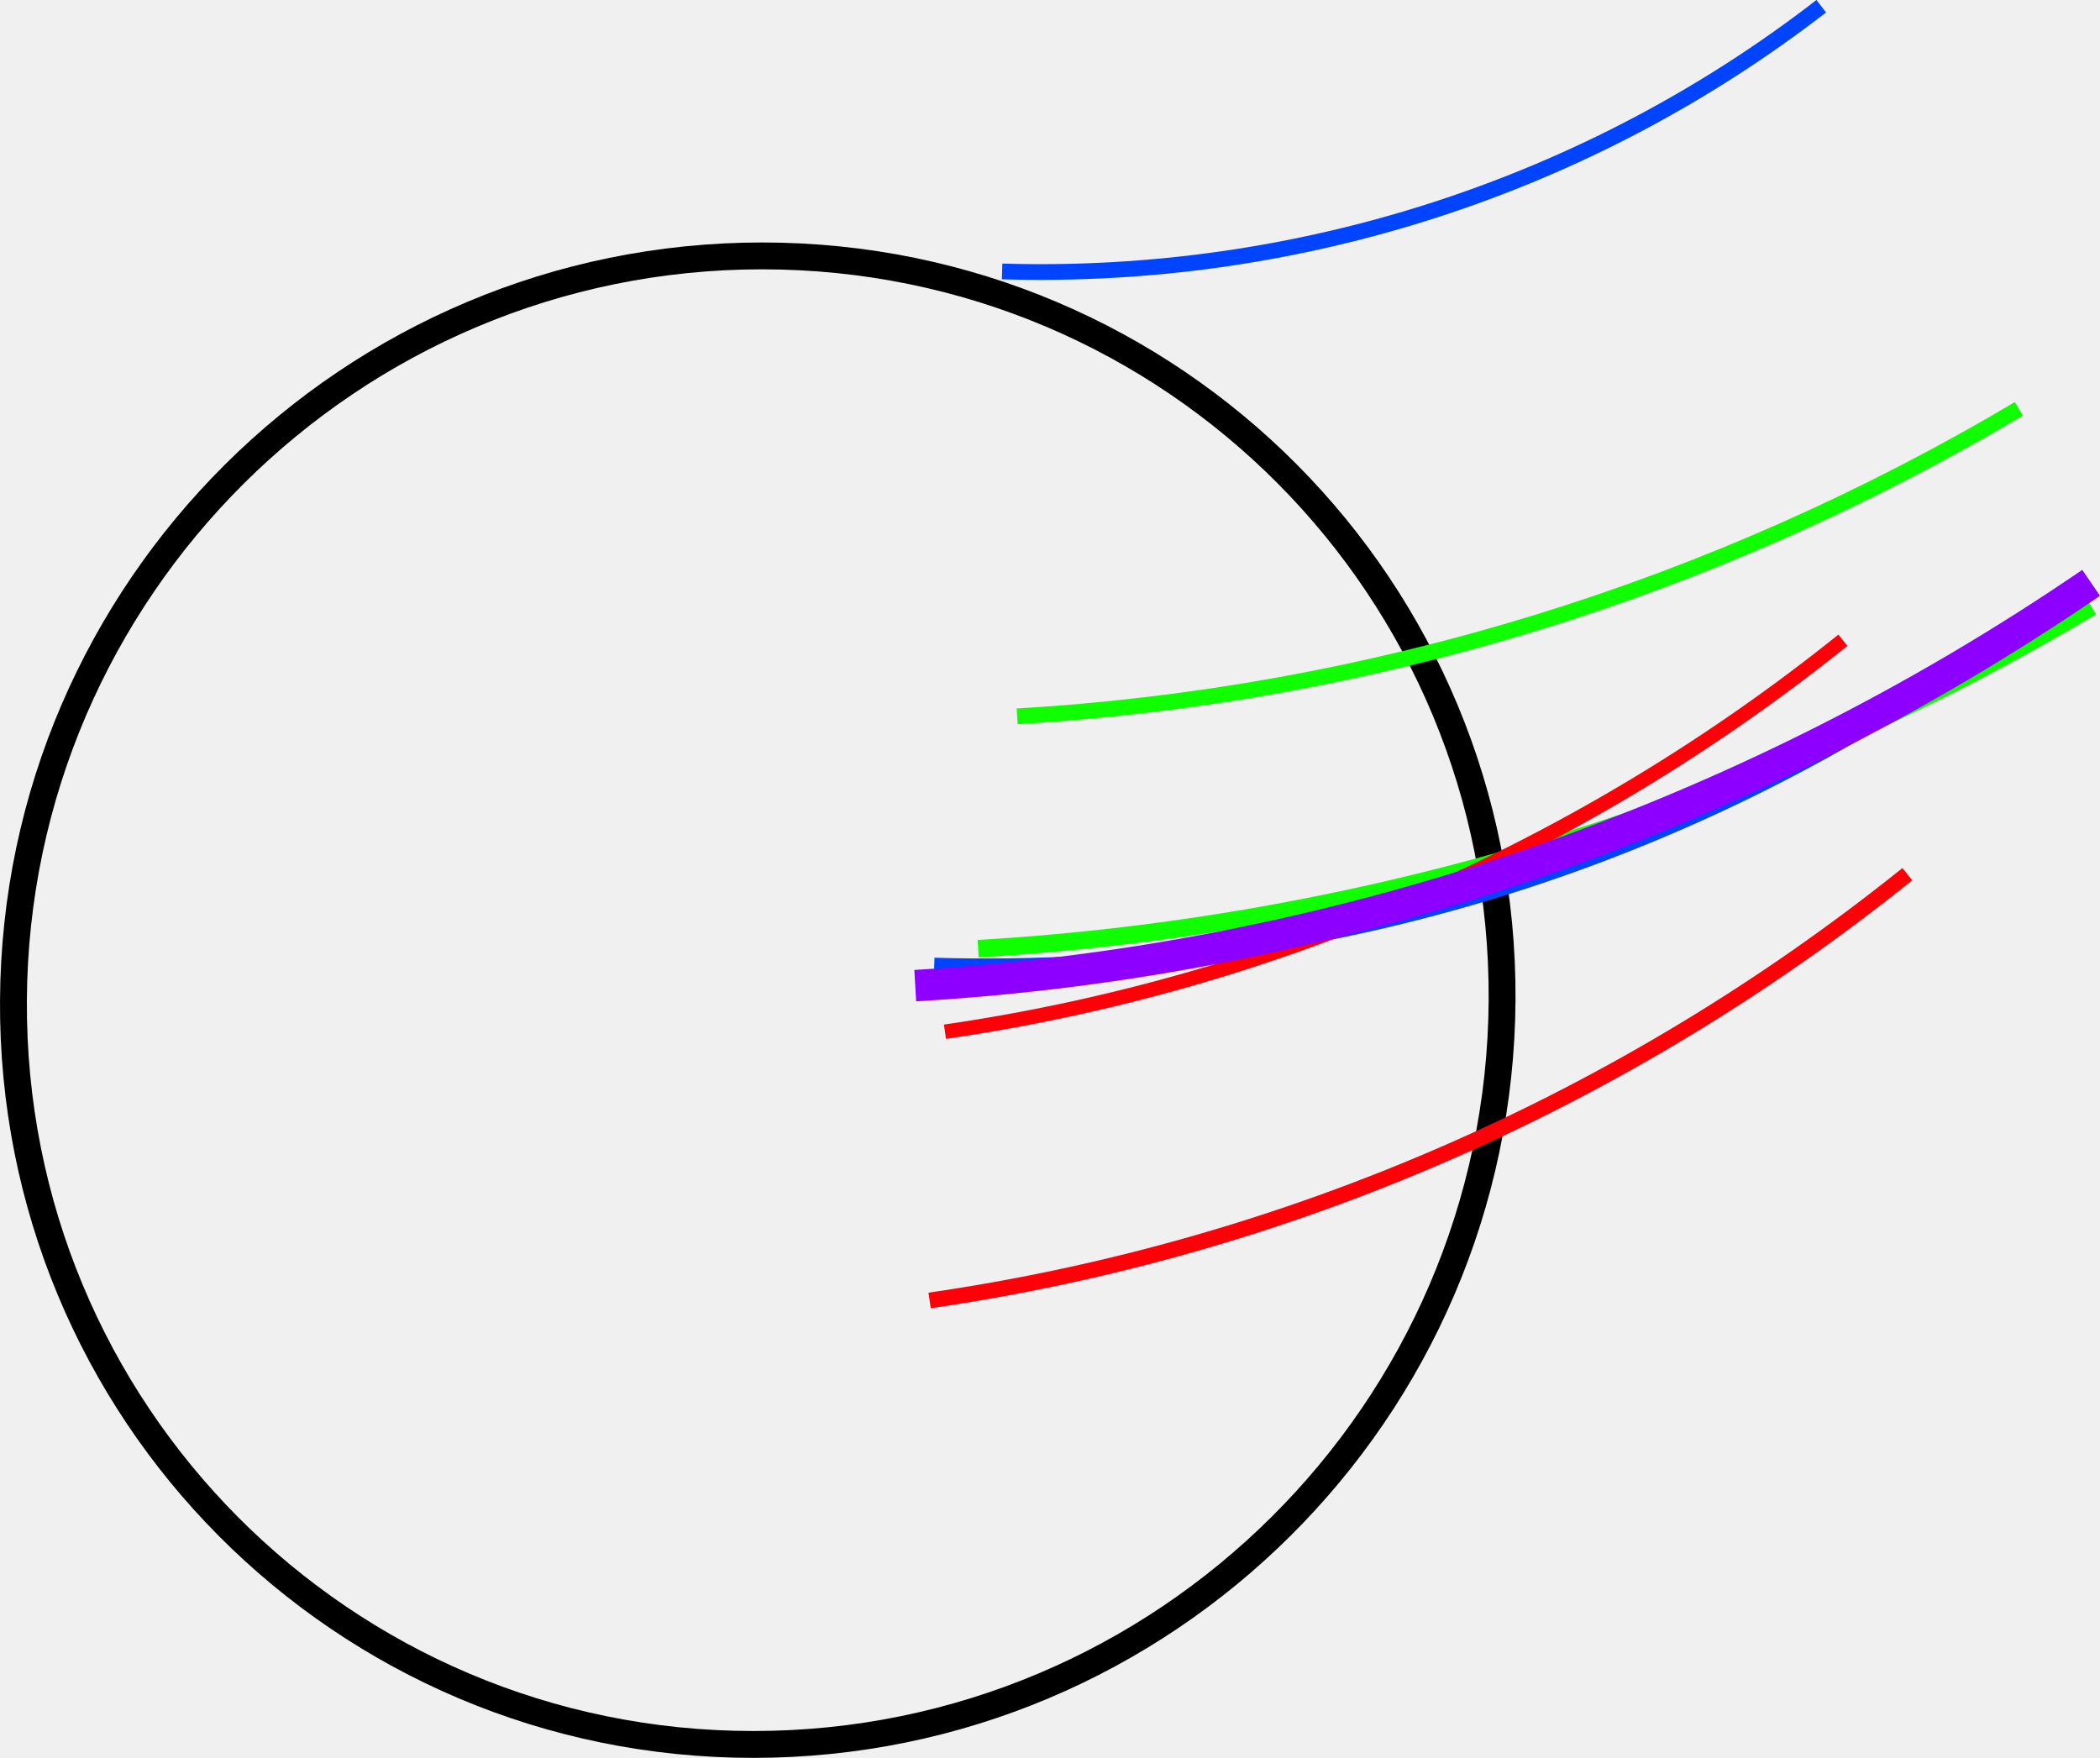
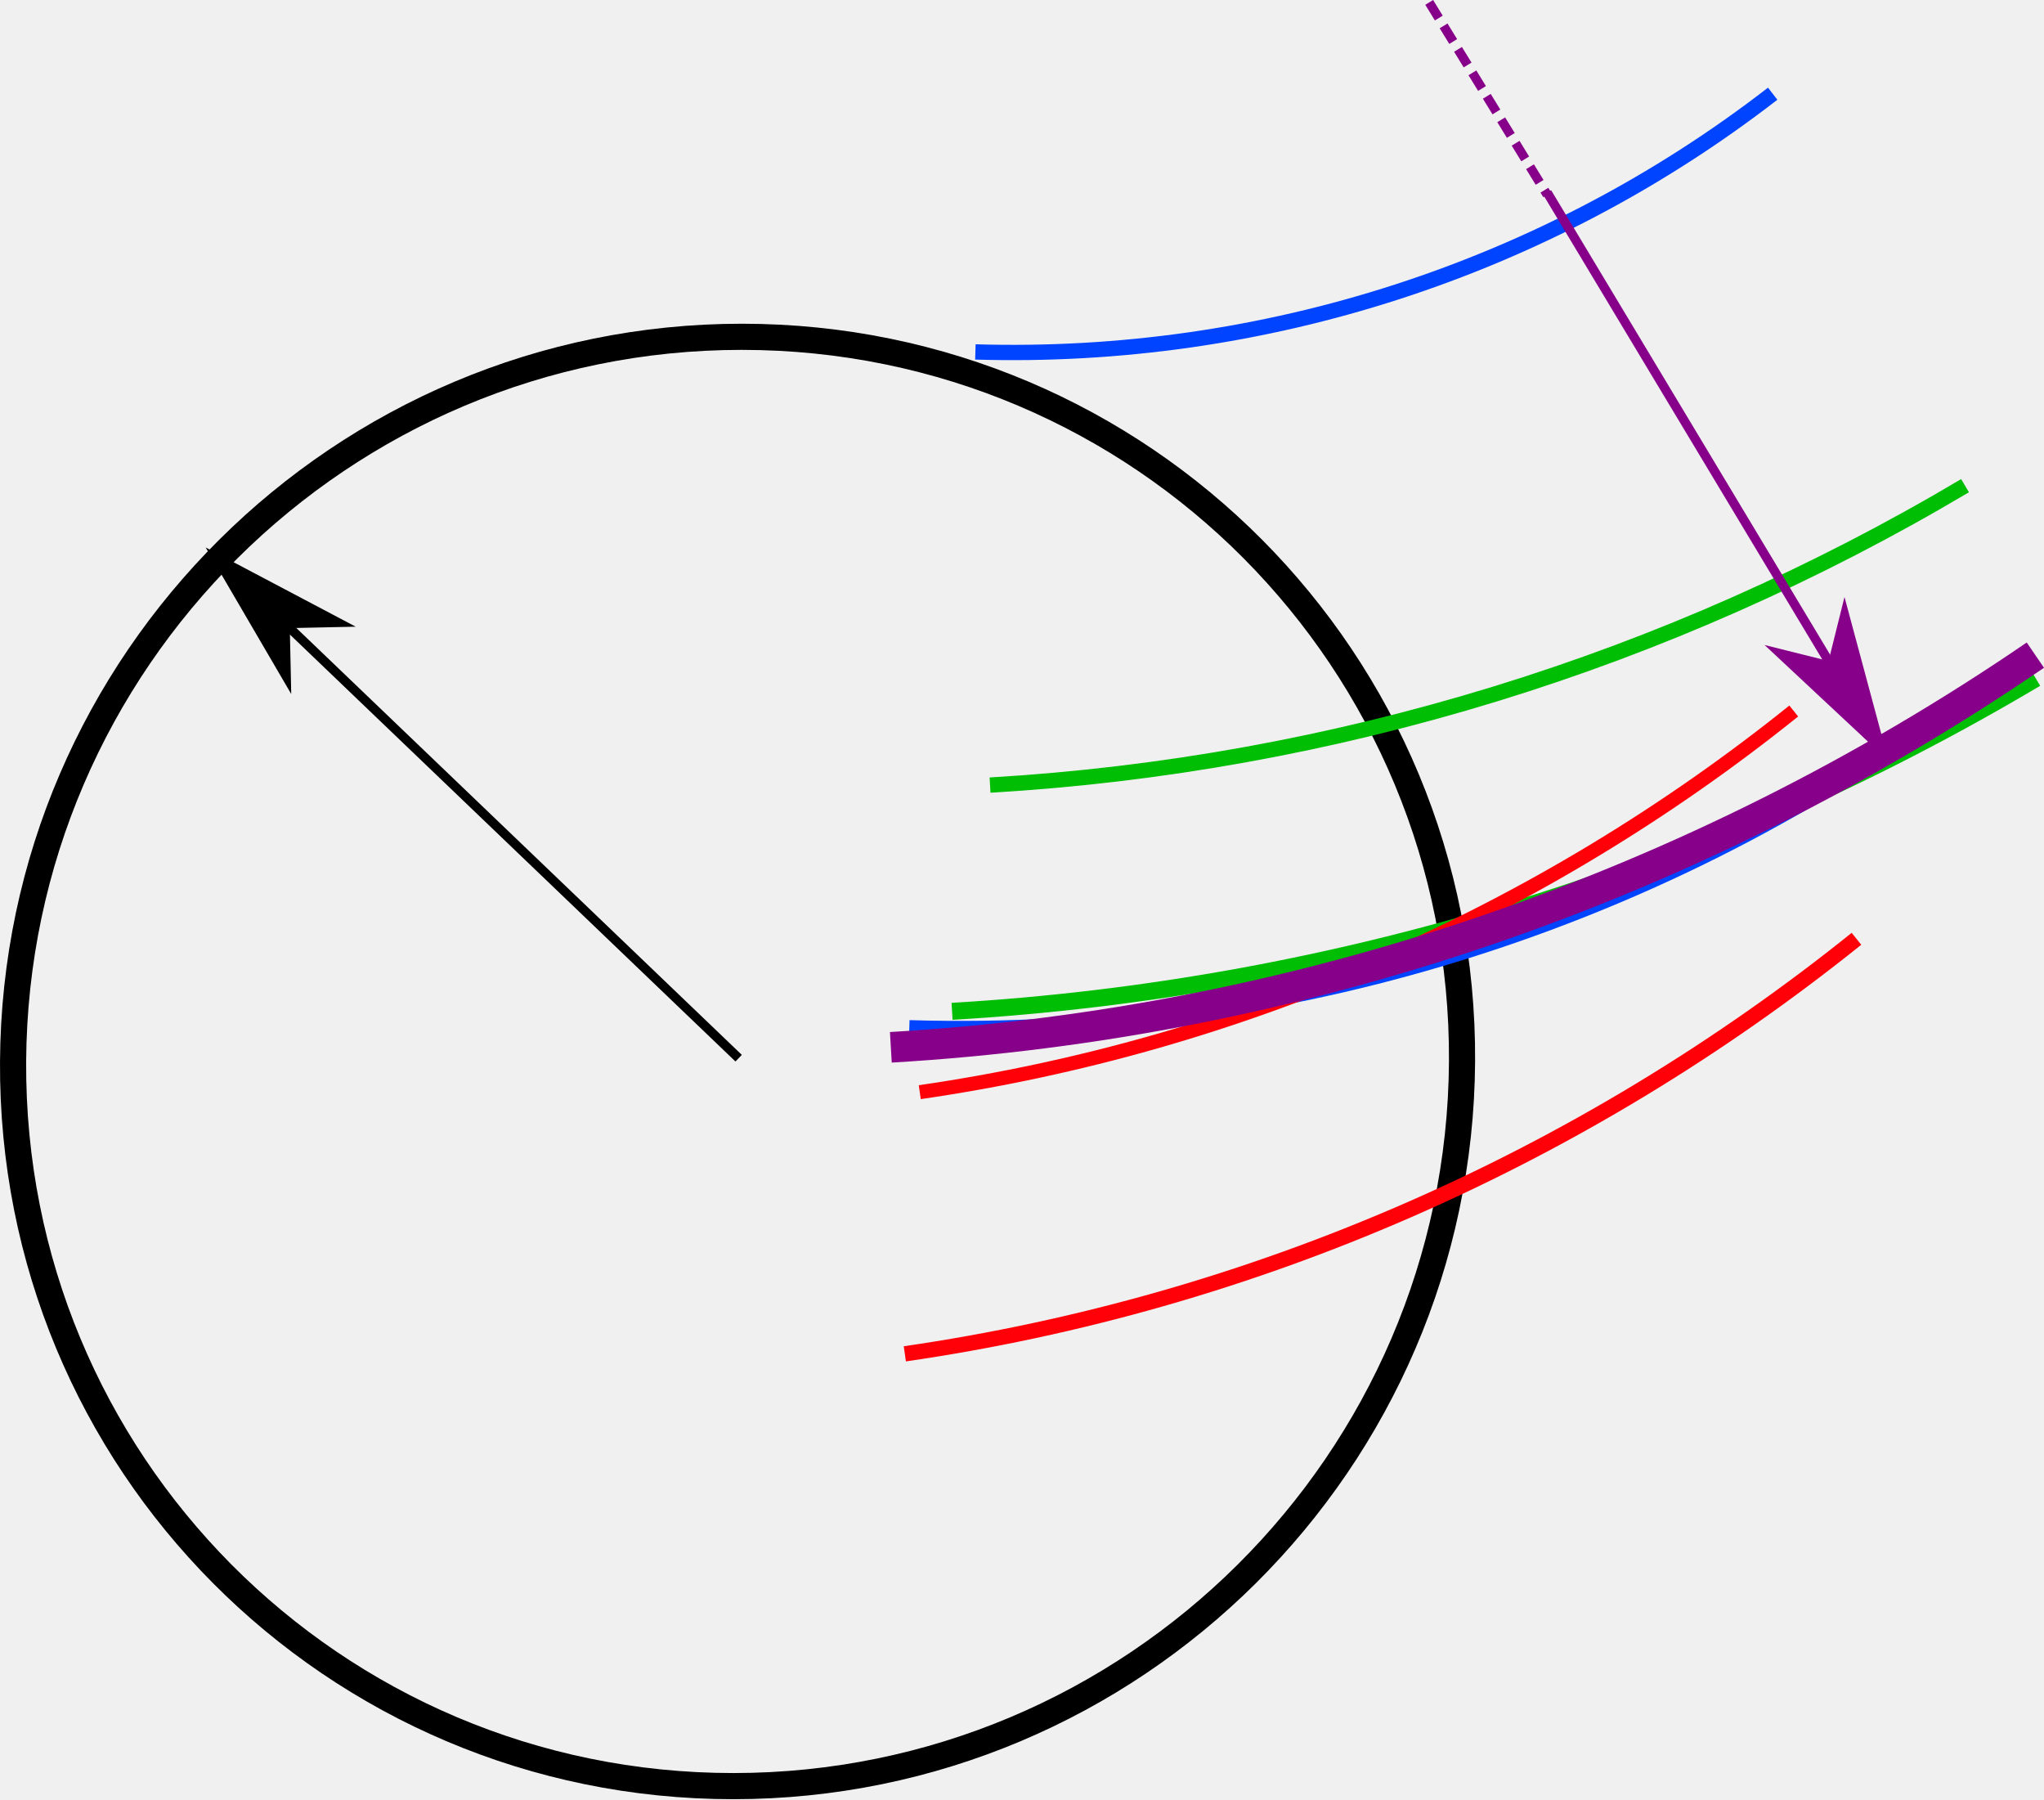
- <svg xmlns="http://www.w3.org/2000/svg" xmlns:xlink="http://www.w3.org/1999/xlink" width="188.551mm" height="157.843mm" viewBox="0 0 668.094 559.286" id="svg12850" version="1.1">
+ <svg xmlns="http://www.w3.org/2000/svg" xmlns:ns1="http://www.openswatchbook.org/uri/2009/osb" xmlns:xlink="http://www.w3.org/1999/xlink" width="188.551mm" height="165.926mm" viewBox="0 0 668.094 587.927" id="svg12850" version="1.1">
  <defs id="defs12852">
+     <marker style="overflow:visible" id="marker4573" refX="0" refY="0" orient="auto">
+       <path transform="matrix(-0.8,0,0,-0.8,-10,0)" style="fill:#87008a;fill-opacity:1;fill-rule:evenodd;stroke:#87008a;stroke-width:1pt;stroke-opacity:1" d="M 0,0 5,-5 -12.5,0 5,5 0,0 Z" id="path4575" />
+     </marker>
+     <marker orient="auto" refY="0" refX="0" id="Arrow1Lend" style="overflow:visible">
+       <path id="path4264" d="M 0,0 5,-5 -12.5,0 5,5 0,0 Z" style="fill:#000000;fill-opacity:1;fill-rule:evenodd;stroke:#000000;stroke-width:1pt;stroke-opacity:1" transform="matrix(-0.8,0,0,-0.8,-10,0)" />
+     </marker>
+     <linearGradient id="linearGradient4225" ns1:paint="gradient">
+       <stop style="stop-color:#000000;stop-opacity:1;" offset="0" id="stop4227" />
+       <stop style="stop-color:#000000;stop-opacity:0;" offset="1" id="stop4229" />
+     </linearGradient>
    <linearGradient id="linearGradient13891">
      <stop style="stop-color:#000000;stop-opacity:1;" offset="0" id="stop13893" />
      <stop style="stop-color:#000000;stop-opacity:0;" offset="1" id="stop13895" />
    </linearGradient>
    <linearGradient xlink:href="#linearGradient13891" id="linearGradient13901" gradientUnits="userSpaceOnUse" x1="204.586" y1="132.905" x2="236.402" y2="132.905" />
+     <linearGradient xlink:href="#linearGradient4225" id="linearGradient4233" x1="202.586" y1="132.905" x2="238.402" y2="132.905" gradientUnits="userSpaceOnUse" />
+     <linearGradient xlink:href="#linearGradient4225" id="linearGradient4235" gradientUnits="userSpaceOnUse" x1="202.586" y1="132.905" x2="238.402" y2="132.905" />
  </defs>
-   <g id="layer1" transform="translate(-43.21003,-256.147)">
+   <g id="layer1" transform="translate(-43.21003,-227.506)">
    <ellipse style="fill:none;fill-opacity:1;stroke:#000000;stroke-width:8.544;stroke-miterlimit:4;stroke-dasharray:none;stroke-dashoffset:0;stroke-opacity:1" id="path13400" cx="287.689" cy="574.372" rx="236.799" ry="236.803" transform="matrix(1,0,-0.00592582,0.9999824,0,0)" />
    <flowRoot xml:space="preserve" id="flowRoot13404" style="font-style:normal;font-weight:normal;font-size:40px;line-height:125%;font-family:sans-serif;letter-spacing:0px;word-spacing:0px;fill:#000000;fill-opacity:1;stroke:none;stroke-width:1px;stroke-linecap:butt;stroke-linejoin:miter;stroke-opacity:1" transform="translate(70,455.7143)">
      <flowRegion id="flowRegion13406">
        <rect id="rect13408" width="98.571" height="88.571" x="202.857" y="89.505" />
      </flowRegion>
      <flowPara id="flowPara13412">x</flowPara>
    </flowRoot>
    <flowRoot xml:space="preserve" id="flowRoot13404-2" style="font-style:normal;font-weight:normal;font-size:40px;line-height:125%;font-family:sans-serif;letter-spacing:0px;word-spacing:0px;fill:#0004ff;fill-opacity:1;stroke:none;stroke-width:1px;stroke-linecap:butt;stroke-linejoin:miter;stroke-opacity:1" transform="translate(149.6705,238.2096)">
      <flowRegion id="flowRegion13406-0">
        <rect id="rect13408-2" width="98.571" height="88.571" x="202.857" y="89.505" style="fill:#0004ff;fill-opacity:1" />
      </flowRegion>
      <flowPara id="flowPara13412-3" style="font-size:25px">x</flowPara>
    </flowRoot>
    <flowRoot xml:space="preserve" id="flowRoot13404-2-8" style="font-style:normal;font-weight:normal;font-size:40px;line-height:125%;font-family:sans-serif;letter-spacing:0px;word-spacing:0px;fill:#0004ff;fill-opacity:1;stroke:none;stroke-width:1px;stroke-linecap:butt;stroke-linejoin:miter;stroke-opacity:1" transform="translate(365.5082,201.9164)">
      <flowRegion id="flowRegion13406-0-4">
        <rect id="rect13408-2-5" width="98.571" height="88.571" x="202.857" y="89.505" style="fill:#0004ff;fill-opacity:1" />
      </flowRegion>
      <flowPara id="flowPara13412-3-0" style="font-size:25px">x</flowPara>
    </flowRoot>
    <flowRoot xml:space="preserve" id="flowRoot13404-2-3" style="font-style:normal;font-weight:normal;font-size:40px;line-height:125%;font-family:sans-serif;letter-spacing:0px;word-spacing:0px;fill:#0004ff;fill-opacity:1;stroke:none;stroke-width:1px;stroke-linecap:butt;stroke-linejoin:miter;stroke-opacity:1" transform="translate(306.9368,194.7736)">
      <flowRegion id="flowRegion13406-0-6">
        <rect id="rect13408-2-1" width="98.571" height="88.571" x="202.857" y="89.505" style="fill:#0004ff;fill-opacity:1" />
      </flowRegion>
      <flowPara id="flowPara13412-3-06" style="font-size:25px">x</flowPara>
    </flowRoot>
    <flowRoot xml:space="preserve" id="flowRoot13404-2-32" style="font-style:normal;font-weight:normal;font-size:40px;line-height:125%;font-family:sans-serif;letter-spacing:0px;word-spacing:0px;fill:#0004ff;fill-opacity:1;stroke:none;stroke-width:1px;stroke-linecap:butt;stroke-linejoin:miter;stroke-opacity:1" transform="translate(219.7939,237.6307)">
      <flowRegion id="flowRegion13406-0-0">
        <rect id="rect13408-2-6" width="98.571" height="88.571" x="202.857" y="89.505" style="fill:#0004ff;fill-opacity:1" />
      </flowRegion>
      <flowPara id="flowPara13412-3-1" style="font-size:25px">x</flowPara>
    </flowRoot>
    <flowRoot xml:space="preserve" id="flowRoot13404-2-5" style="font-style:normal;font-weight:normal;font-size:40px;line-height:125%;font-family:sans-serif;letter-spacing:0px;word-spacing:0px;fill:#0004ff;fill-opacity:1;stroke:none;stroke-width:1px;stroke-linecap:butt;stroke-linejoin:miter;stroke-opacity:1" transform="translate(259.7939,229.0593)">
      <flowRegion id="flowRegion13406-0-5">
        <rect id="rect13408-2-4" width="98.571" height="88.571" x="202.857" y="89.505" style="fill:#0004ff;fill-opacity:1" />
      </flowRegion>
      <flowPara id="flowPara13412-3-7" style="font-size:25px">x</flowPara>
    </flowRoot>
    <flowRoot xml:space="preserve" id="flowRoot13404-2-6" style="font-style:normal;font-weight:normal;font-size:40px;line-height:125%;font-family:sans-serif;letter-spacing:0px;word-spacing:0px;fill:#0004ff;fill-opacity:1;stroke:none;stroke-width:1px;stroke-linecap:butt;stroke-linejoin:miter;stroke-opacity:1" transform="translate(412.6511,164.7736)">
      <flowRegion id="flowRegion13406-0-56">
        <rect id="rect13408-2-9" width="98.571" height="88.571" x="202.857" y="89.505" style="fill:#0004ff;fill-opacity:1" />
      </flowRegion>
      <flowPara id="flowPara13412-3-3" style="font-size:25px">x</flowPara>
    </flowRoot>
    <flowRoot xml:space="preserve" id="flowRoot13404-2-7" style="font-style:normal;font-weight:normal;font-size:40px;line-height:125%;font-family:sans-serif;letter-spacing:0px;word-spacing:0px;fill:#ff0008;fill-opacity:1;stroke:none;stroke-width:1px;stroke-linecap:butt;stroke-linejoin:miter;stroke-opacity:1" transform="translate(252.6511,509.0593)">
      <flowRegion id="flowRegion13406-0-45">
        <rect id="rect13408-2-2" width="98.571" height="88.571" x="202.857" y="89.505" style="fill:#ff0008;fill-opacity:1" />
      </flowRegion>
      <flowPara id="flowPara13412-3-5" style="font-size:25px;fill:#ff0008;fill-opacity:1">x</flowPara>
    </flowRoot>
    <flowRoot xml:space="preserve" id="flowRoot13404-2-7-4" style="font-style:normal;font-weight:normal;font-size:40px;line-height:125%;font-family:sans-serif;letter-spacing:0px;word-spacing:0px;fill:#ff0008;fill-opacity:1;stroke:none;stroke-width:1px;stroke-linecap:butt;stroke-linejoin:miter;stroke-opacity:1" transform="translate(362.6511,484.7736)">
      <flowRegion id="flowRegion13406-0-45-7">
        <rect id="rect13408-2-2-4" width="98.571" height="88.571" x="202.857" y="89.505" style="fill:#ff0008;fill-opacity:1" />
      </flowRegion>
      <flowPara id="flowPara13412-3-5-4" style="font-size:25px;fill:#ff0008;fill-opacity:1">x</flowPara>
    </flowRoot>
    <flowRoot xml:space="preserve" id="flowRoot13404-2-7-3" style="font-style:normal;font-weight:normal;font-size:40px;line-height:125%;font-family:sans-serif;letter-spacing:0px;word-spacing:0px;fill:#ff0008;fill-opacity:1;stroke:none;stroke-width:1px;stroke-linecap:butt;stroke-linejoin:miter;stroke-opacity:1" transform="translate(442.6511,440.4878)">
      <flowRegion id="flowRegion13406-0-45-0">
        <rect id="rect13408-2-2-7" width="98.571" height="88.571" x="202.857" y="89.505" style="fill:#ff0008;fill-opacity:1" />
      </flowRegion>
      <flowPara id="flowPara13412-3-5-8" style="font-size:25px;fill:#ff0008;fill-opacity:1">x</flowPara>
    </flowRoot>
    <flowRoot xml:space="preserve" id="flowRoot13404-2-7-6" style="font-style:normal;font-weight:normal;font-size:40px;line-height:125%;font-family:sans-serif;letter-spacing:0px;word-spacing:0px;fill:#ff0008;fill-opacity:1;stroke:none;stroke-width:1px;stroke-linecap:butt;stroke-linejoin:miter;stroke-opacity:1" transform="translate(405.5082,476.2021)">
      <flowRegion id="flowRegion13406-0-45-8">
        <rect id="rect13408-2-2-8" width="98.571" height="88.571" x="202.857" y="89.505" style="fill:#ff0008;fill-opacity:1" />
      </flowRegion>
      <flowPara id="flowPara13412-3-5-43" style="font-size:25px;fill:#ff0008;fill-opacity:1">x</flowPara>
    </flowRoot>
    <flowRoot xml:space="preserve" id="flowRoot13404-2-7-1" style="font-style:normal;font-weight:normal;font-size:40px;line-height:125%;font-family:sans-serif;letter-spacing:0px;word-spacing:0px;fill:#ff0008;fill-opacity:1;stroke:none;stroke-width:1px;stroke-linecap:butt;stroke-linejoin:miter;stroke-opacity:1" transform="translate(306.9368,519.0593)">
      <flowRegion id="flowRegion13406-0-45-4">
        <rect id="rect13408-2-2-9" width="98.571" height="88.571" x="202.857" y="89.505" style="fill:#ff0008;fill-opacity:1" />
      </flowRegion>
      <flowPara id="flowPara13412-3-5-2" style="font-size:25px;fill:#ff0008;fill-opacity:1">x</flowPara>
    </flowRoot>
    <flowRoot xml:space="preserve" id="flowRoot13404-2-7-0" style="font-style:normal;font-weight:normal;font-size:40px;line-height:125%;font-family:sans-serif;letter-spacing:0px;word-spacing:0px;fill:#ff0008;fill-opacity:1;stroke:none;stroke-width:1px;stroke-linecap:butt;stroke-linejoin:miter;stroke-opacity:1" transform="translate(211.2225,534.7736)">
      <flowRegion id="flowRegion13406-0-45-6">
        <rect id="rect13408-2-2-89" width="98.571" height="88.571" x="202.857" y="89.505" style="fill:#ff0008;fill-opacity:1" />
      </flowRegion>
      <flowPara id="flowPara13412-3-5-26" style="font-size:25px;fill:#ff0008;fill-opacity:1">x</flowPara>
    </flowRoot>
    <flowRoot xml:space="preserve" id="flowRoot13404-2-7-64" style="font-style:normal;font-weight:normal;font-size:40px;line-height:125%;font-family:sans-serif;letter-spacing:0px;word-spacing:0px;fill:#ff0008;fill-opacity:1;stroke:none;stroke-width:1px;stroke-linecap:butt;stroke-linejoin:miter;stroke-opacity:1" transform="translate(328.3654,480.4878)">
      <flowRegion id="flowRegion13406-0-45-9">
        <rect id="rect13408-2-2-5" width="98.571" height="88.571" x="202.857" y="89.505" style="fill:#ff0008;fill-opacity:1" />
      </flowRegion>
      <flowPara id="flowPara13412-3-5-0" style="font-size:25px;fill:#ff0008;fill-opacity:1">x</flowPara>
    </flowRoot>
    <flowRoot xml:space="preserve" id="flowRoot13404-2-7-48" style="font-style:normal;font-weight:normal;font-size:40px;line-height:125%;font-family:sans-serif;letter-spacing:0px;word-spacing:0px;fill:#ff0008;fill-opacity:1;stroke:none;stroke-width:1px;stroke-linecap:butt;stroke-linejoin:miter;stroke-opacity:1" transform="translate(131.2225,557.6307)">
      <flowRegion id="flowRegion13406-0-45-71">
        <rect id="rect13408-2-2-72" width="98.571" height="88.571" x="202.857" y="89.505" style="fill:#ff0008;fill-opacity:1" />
      </flowRegion>
      <flowPara id="flowPara13412-3-5-7" style="font-size:25px;fill:#ff0008;fill-opacity:1">x</flowPara>
    </flowRoot>
-     <flowRoot xml:space="preserve" id="flowRoot13404-2-7-2" style="font-style:normal;font-weight:normal;font-size:40px;line-height:125%;font-family:sans-serif;letter-spacing:0px;word-spacing:0px;fill:#00ff01;fill-opacity:1;stroke:none;stroke-width:1px;stroke-linecap:butt;stroke-linejoin:miter;stroke-opacity:1" transform="translate(156.9368,381.9164)">
+     <flowRoot xml:space="preserve" id="flowRoot13404-2-7-2" style="font-style:normal;font-weight:normal;font-size:40px;line-height:125%;font-family:sans-serif;letter-spacing:0px;word-spacing:0px;fill:#00be04;fill-opacity:1;stroke:none;stroke-width:1px;stroke-linecap:butt;stroke-linejoin:miter;stroke-opacity:1" transform="translate(156.9368,381.9164)">
      <flowRegion id="flowRegion13406-0-45-2">
-         <rect id="rect13408-2-2-6" width="98.571" height="88.571" x="202.857" y="89.505" style="fill:#00ff01;fill-opacity:1" />
+         <rect id="rect13408-2-2-6" width="98.571" height="88.571" x="202.857" y="89.505" style="fill:#00be04;fill-opacity:1" />
      </flowRegion>
-       <flowPara id="flowPara13412-3-5-1" style="font-size:25px;fill:#00ff01;fill-opacity:1">x</flowPara>
+       <flowPara id="flowPara13412-3-5-1" style="font-size:25px;fill:#00be04;fill-opacity:1">x</flowPara>
    </flowRoot>
-     <flowRoot xml:space="preserve" id="flowRoot13404-2-7-2-0" style="font-style:normal;font-weight:normal;font-size:40px;line-height:125%;font-family:sans-serif;letter-spacing:0px;word-spacing:0px;fill:#00ff01;fill-opacity:1;stroke:none;stroke-width:1px;stroke-linecap:butt;stroke-linejoin:miter;stroke-opacity:1" transform="translate(465.5082,279.0593)">
+     <flowRoot xml:space="preserve" id="flowRoot13404-2-7-2-0" style="font-style:normal;font-weight:normal;font-size:40px;line-height:125%;font-family:sans-serif;letter-spacing:0px;word-spacing:0px;fill:#00be04;fill-opacity:1;stroke:none;stroke-width:1px;stroke-linecap:butt;stroke-linejoin:miter;stroke-opacity:1" transform="translate(465.5082,279.0593)">
      <flowRegion id="flowRegion13406-0-45-2-6">
-         <rect id="rect13408-2-2-6-1" width="98.571" height="88.571" x="202.857" y="89.505" style="fill:#00ff01;fill-opacity:1" />
+         <rect id="rect13408-2-2-6-1" width="98.571" height="88.571" x="202.857" y="89.505" style="fill:#00be04;fill-opacity:1" />
      </flowRegion>
-       <flowPara id="flowPara13412-3-5-1-5" style="font-size:25px;fill:#00ff01;fill-opacity:1">x</flowPara>
+       <flowPara id="flowPara13412-3-5-1-5" style="font-size:25px;fill:#00be04;fill-opacity:1">x</flowPara>
    </flowRoot>
-     <flowRoot xml:space="preserve" id="flowRoot13404-2-7-2-9" style="font-style:normal;font-weight:normal;font-size:40px;line-height:125%;font-family:sans-serif;letter-spacing:0px;word-spacing:0px;fill:#00ff01;fill-opacity:1;stroke:none;stroke-width:1px;stroke-linecap:butt;stroke-linejoin:miter;stroke-opacity:1" transform="translate(385.5082,341.9164)">
+     <flowRoot xml:space="preserve" id="flowRoot13404-2-7-2-9" style="font-style:normal;font-weight:normal;font-size:40px;line-height:125%;font-family:sans-serif;letter-spacing:0px;word-spacing:0px;fill:#00be04;fill-opacity:1;stroke:none;stroke-width:1px;stroke-linecap:butt;stroke-linejoin:miter;stroke-opacity:1" transform="translate(385.5082,341.9164)">
      <flowRegion id="flowRegion13406-0-45-2-4">
-         <rect id="rect13408-2-2-6-9" width="98.571" height="88.571" x="202.857" y="89.505" style="fill:#00ff01;fill-opacity:1" />
+         <rect id="rect13408-2-2-6-9" width="98.571" height="88.571" x="202.857" y="89.505" style="fill:#00be04;fill-opacity:1" />
      </flowRegion>
-       <flowPara id="flowPara13412-3-5-1-0" style="font-size:25px;fill:#00ff01;fill-opacity:1">x</flowPara>
+       <flowPara id="flowPara13412-3-5-1-0" style="font-size:25px;fill:#00be04;fill-opacity:1">x</flowPara>
    </flowRoot>
-     <flowRoot xml:space="preserve" id="flowRoot13404-2-7-2-91" style="font-style:normal;font-weight:normal;font-size:40px;line-height:125%;font-family:sans-serif;letter-spacing:0px;word-spacing:0px;fill:#00ff01;fill-opacity:1;stroke:none;stroke-width:1px;stroke-linecap:butt;stroke-linejoin:miter;stroke-opacity:1" transform="translate(262.6511,350.4878)">
+     <flowRoot xml:space="preserve" id="flowRoot13404-2-7-2-91" style="font-style:normal;font-weight:normal;font-size:40px;line-height:125%;font-family:sans-serif;letter-spacing:0px;word-spacing:0px;fill:#00be04;fill-opacity:1;stroke:none;stroke-width:1px;stroke-linecap:butt;stroke-linejoin:miter;stroke-opacity:1" transform="translate(262.6511,350.4878)">
      <flowRegion id="flowRegion13406-0-45-2-7">
-         <rect id="rect13408-2-2-6-7" width="98.571" height="88.571" x="202.857" y="89.505" style="fill:#00ff01;fill-opacity:1" />
+         <rect id="rect13408-2-2-6-7" width="98.571" height="88.571" x="202.857" y="89.505" style="fill:#00be04;fill-opacity:1" />
      </flowRegion>
-       <flowPara id="flowPara13412-3-5-1-1" style="font-size:25px;fill:#00ff01;fill-opacity:1">x</flowPara>
+       <flowPara id="flowPara13412-3-5-1-1" style="font-size:25px;fill:#00be04;fill-opacity:1">x</flowPara>
    </flowRoot>
    <path style="fill:none;fill-opacity:1;stroke:#0044ff;stroke-width:5;stroke-miterlimit:4;stroke-dasharray:none;stroke-dashoffset:0;stroke-opacity:1" id="path13775" d="M 622.623,258.124 A 401.432,394.453 0 0 1 362.019,342.507" />
    <path style="fill:none;fill-opacity:1;stroke:#ff0009;stroke-width:5;stroke-miterlimit:4;stroke-dasharray:none;stroke-dashoffset:0;stroke-opacity:1" id="path13775-1" d="M 650.009,534.28 A 650.884,663.425 0 0 1 338.958,669.899" />
-     <path style="fill:none;fill-opacity:1;stroke:#0fff00;stroke-width:5;stroke-miterlimit:4;stroke-dasharray:none;stroke-dashoffset:0;stroke-opacity:1" id="path13775-1-5" d="m 685.493,386.21 a 714.643,728.412 0 0 1 -318.681,97.845" />
+     <path style="fill:none;fill-opacity:1;stroke:#00be04;stroke-width:5;stroke-miterlimit:4;stroke-dasharray:none;stroke-dashoffset:0;stroke-opacity:1" id="path13775-1-5" d="m 685.493,386.21 a 714.643,728.412 0 0 1 -318.681,97.845" />
    <path style="fill:none;fill-opacity:1;stroke:#0044ff;stroke-width:5;stroke-miterlimit:4;stroke-dasharray:none;stroke-dashoffset:0;stroke-opacity:1" id="path13775-9" d="M 693.318,449.089 A 543.593,534.142 0 0 1 340.426,563.355" />
-     <path style="fill:none;fill-opacity:1;stroke:#0fff00;stroke-width:5.558;stroke-miterlimit:4;stroke-dasharray:none;stroke-dashoffset:0;stroke-opacity:1" id="path13775-1-5-7" d="M 708.633,449.221 A 794.377,809.682 0 0 1 354.397,557.982" />
+     <path style="fill:none;fill-opacity:1;stroke:#00be04;stroke-width:5.558;stroke-miterlimit:4;stroke-dasharray:none;stroke-dashoffset:0;stroke-opacity:1" id="path13775-1-5-7" d="M 708.633,449.221 A 794.377,809.682 0 0 1 354.397,557.982" />
    <path style="fill:none;fill-opacity:1;stroke:#ff0009;stroke-width:4.592;stroke-miterlimit:4;stroke-dasharray:none;stroke-dashoffset:0;stroke-opacity:1" id="path13775-1-7" d="M 629.509,459.846 A 597.767,609.284 0 0 1 343.842,584.397" />
-     <path style="fill:none;fill-opacity:1;stroke:#8d00ff;stroke-width:10;stroke-miterlimit:4;stroke-dasharray:none;stroke-dashoffset:0;stroke-opacity:1" id="path13775-1-5-6" d="M 708.482,441.584 A 748.808,763.235 0 0 1 334.387,569.739" />
-     <flowRoot xml:space="preserve" id="flowRoot13404-7" style="font-style:normal;font-weight:normal;font-size:40px;line-height:125%;font-family:sans-serif;letter-spacing:0px;word-spacing:0px;fill:#ffa500;fill-opacity:1;stroke:none;stroke-width:1px;stroke-linecap:butt;stroke-linejoin:miter;stroke-opacity:1" transform="translate(296.8133,399.6382)">
-       <flowRegion id="flowRegion13406-3" style="fill:url(#linearGradient13901);fill-opacity:1">
-         <rect id="rect13408-6" width="98.571" height="88.571" x="202.857" y="89.505" style="fill:#ffa500;fill-opacity:1" />
+     <path style="fill:none;fill-opacity:1;stroke:#87008a;stroke-width:10;stroke-miterlimit:4;stroke-dasharray:none;stroke-dashoffset:0;stroke-opacity:1" id="path13775-1-5-6" d="M 708.482,441.584 A 748.808,763.235 0 0 1 334.387,569.739" />
+     <flowRoot xml:space="preserve" id="flowRoot13404-7" style="font-style:normal;font-weight:normal;font-size:40px;line-height:125%;font-family:sans-serif;letter-spacing:0px;word-spacing:0px;fill:#87008a;fill-opacity:1;stroke:#ffffff;stroke-width:2;stroke-linecap:butt;stroke-linejoin:round;stroke-miterlimit:4;stroke-dasharray:none;stroke-dashoffset:0;stroke-opacity:1" transform="translate(297.5276,401.781)">
+       <flowRegion id="flowRegion13406-3" style="fill:url(#linearGradient13901);fill-opacity:1;stroke:url(#linearGradient4235)">
+         <rect id="rect13408-6" width="98.571" height="88.571" x="202.857" y="89.505" style="fill:#87008a;fill-opacity:1;stroke:#ffffff;stroke-width:2;stroke-linecap:butt;stroke-linejoin:round;stroke-miterlimit:4;stroke-dasharray:none;stroke-dashoffset:0;stroke-opacity:1" />
      </flowRegion>
-       <flowPara id="flowPara13412-5" style="font-size:60px;fill:#ffa500;fill-opacity:1">x</flowPara>
+       <flowPara id="flowPara13412-5" style="font-size:60px;fill:#87008a;fill-opacity:1;stroke:#ffffff;stroke-width:2;stroke-linecap:butt;stroke-linejoin:round;stroke-miterlimit:4;stroke-dasharray:none;stroke-dashoffset:0;stroke-opacity:1">x</flowPara>
+     </flowRoot>
+     <flowRoot xml:space="preserve" id="flowRoot4237" style="font-style:normal;font-weight:normal;font-size:40px;line-height:125%;font-family:sans-serif;letter-spacing:0px;word-spacing:0px;fill:#87008a;fill-opacity:1;stroke:none;stroke-width:1px;stroke-linecap:butt;stroke-linejoin:miter;stroke-opacity:1" transform="translate(38.92431,241.8613)">
+       <flowRegion id="flowRegion4239">
+         <rect id="rect4241" width="44.286" height="61.429" x="493.571" y="287.143" style="fill:#87008a;fill-opacity:1" />
+       </flowRegion>
+       <flowPara id="flowPara4243" style="font-size:30px;fill:#87008a;fill-opacity:1">q</flowPara>
+     </flowRoot>
+     <flowRoot xml:space="preserve" id="flowRoot4245" style="font-style:normal;font-weight:normal;font-size:40px;line-height:125%;font-family:sans-serif;letter-spacing:0px;word-spacing:0px;fill:#000000;fill-opacity:1;stroke:none;stroke-width:1px;stroke-linecap:butt;stroke-linejoin:miter;stroke-opacity:1" transform="translate(100.3529,216.1471)">
+       <flowRegion id="flowRegion4247">
+         <rect id="rect4249" width="57.857" height="54.286" x="161.429" y="360.715" />
+       </flowRegion>
+       <flowPara id="flowPara4251" style="font-size:30px">m<flowSpan style="font-size:65%;baseline-shift:sub" id="flowSpan4253">0</flowSpan>
+       </flowPara>
+     </flowRoot>
+     <path style="fill:none;fill-rule:evenodd;stroke:#000000;stroke-width:3;stroke-linecap:butt;stroke-linejoin:miter;stroke-miterlimit:2;stroke-dasharray:none;stroke-opacity:1;marker-end:url(#Arrow1Lend)" d="M 284.639,573.291 114.639,410.433" id="path4255" />
+     <flowRoot xml:space="preserve" id="flowRoot4549" style="font-style:normal;font-weight:normal;font-size:40px;line-height:125%;font-family:sans-serif;letter-spacing:0px;word-spacing:0px;fill:#000000;fill-opacity:1;stroke:none;stroke-width:1px;stroke-linecap:butt;stroke-linejoin:miter;stroke-opacity:1" transform="translate(13.21002,279.0042)">
+       <flowRegion id="flowRegion4551">
+         <rect id="rect4553" width="44.286" height="56.429" x="167.143" y="205.001" />
+       </flowRegion>
+       <flowPara id="flowPara4555" style="font-size:30px">r<flowSpan style="font-size:65%;baseline-shift:sub" id="flowSpan4557">0</flowSpan>
+       </flowPara>
+     </flowRoot>
+     <path style="fill:#87008a;fill-opacity:1;fill-rule:evenodd;stroke:#87008a;stroke-width:3;stroke-linecap:butt;stroke-linejoin:miter;stroke-miterlimit:4;stroke-dasharray:none;stroke-opacity:1;marker-end:url(#marker4573)" d="M 548.924,290.433 657.496,471.148" id="path4565" />
+     <path style="fill:#87008a;fill-opacity:1;fill-rule:evenodd;stroke:#87008a;stroke-width:3;stroke-linecap:butt;stroke-linejoin:miter;stroke-miterlimit:4;stroke-dasharray:6, 3;stroke-dashoffset:0;stroke-opacity:1" d="m 510.353,228.291 38.571,62.857" id="path5345" />
+     <flowRoot xml:space="preserve" id="flowRoot4549-3" style="font-style:normal;font-weight:normal;font-size:40px;line-height:125%;font-family:sans-serif;letter-spacing:0px;word-spacing:0px;fill:#87008a;fill-opacity:1;stroke:none;stroke-width:1px;stroke-linecap:butt;stroke-linejoin:miter;stroke-opacity:1" transform="translate(435.1106,125.0794)">
+       <flowRegion id="flowRegion4551-6">
+         <rect id="rect4553-7" width="44.286" height="56.429" x="167.143" y="205.001" style="fill:#87008a;fill-opacity:1" />
+       </flowRegion>
+       <flowPara id="flowPara4555-5" style="font-size:30px;fill:#87008a;fill-opacity:1">r<flowSpan style="font-size:65%;baseline-shift:sub;fill:#87008a;fill-opacity:1" id="flowSpan4557-3">t</flowSpan>
+       </flowPara>
    </flowRoot>
  </g>
</svg>
